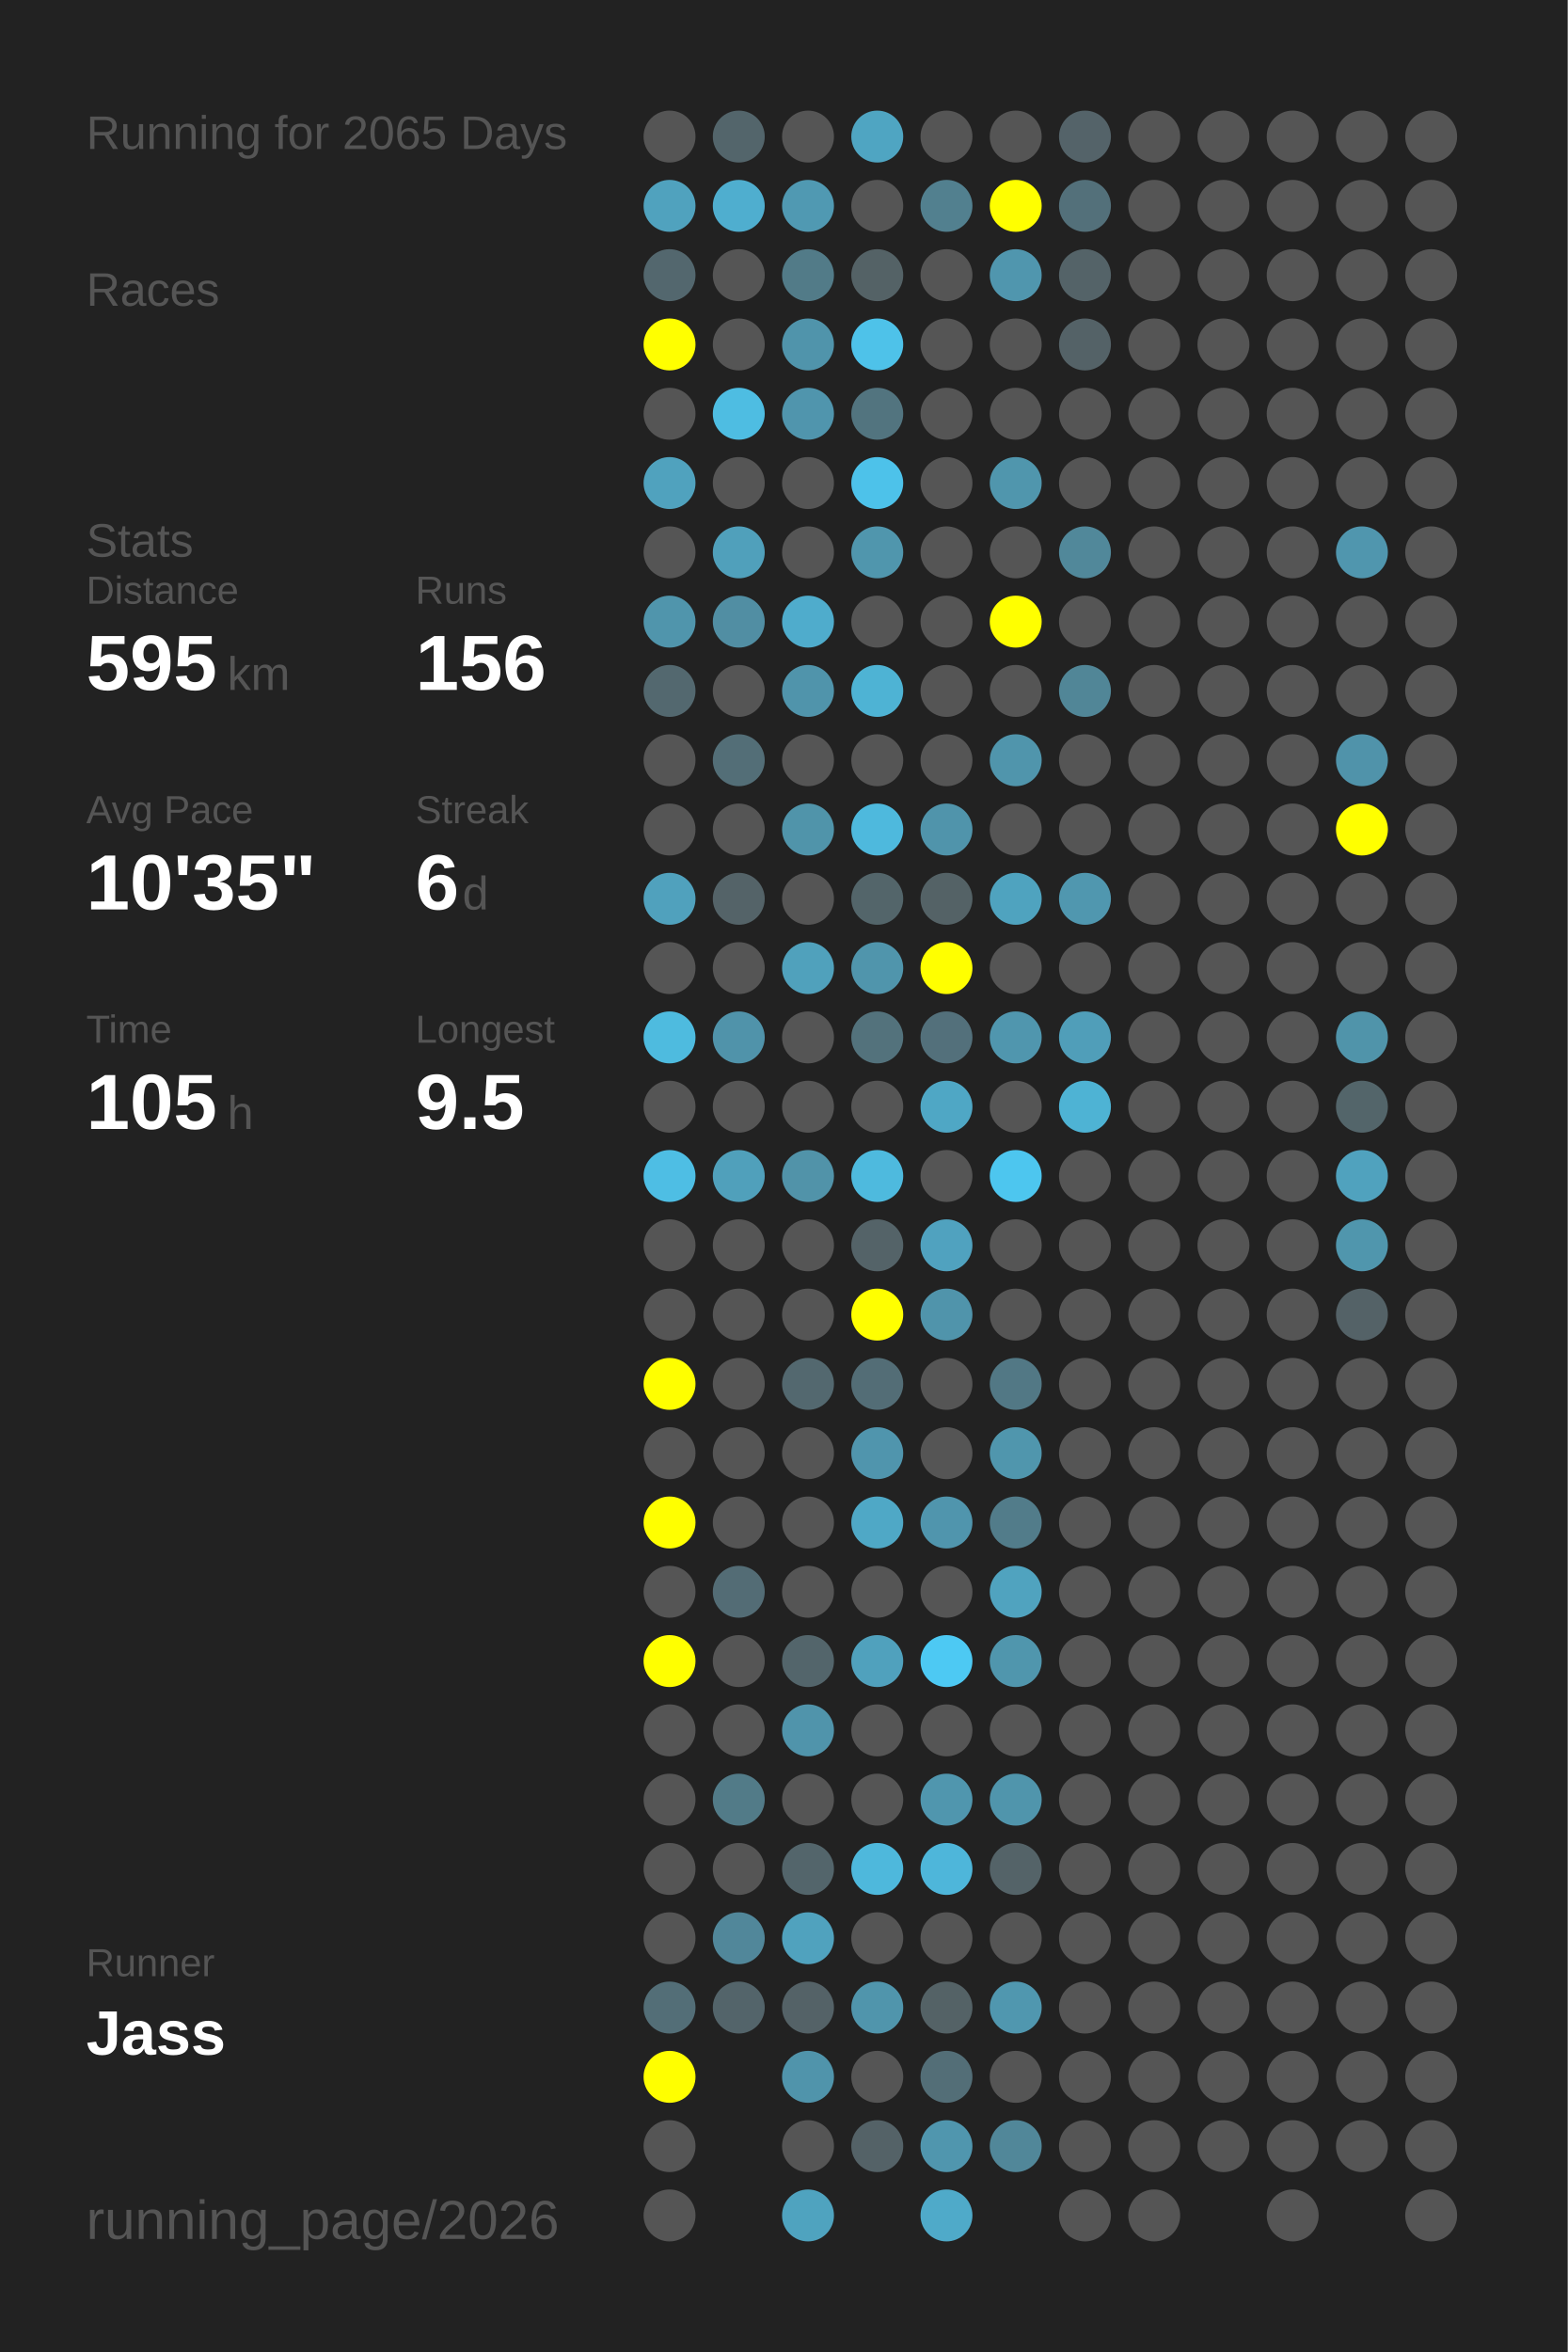
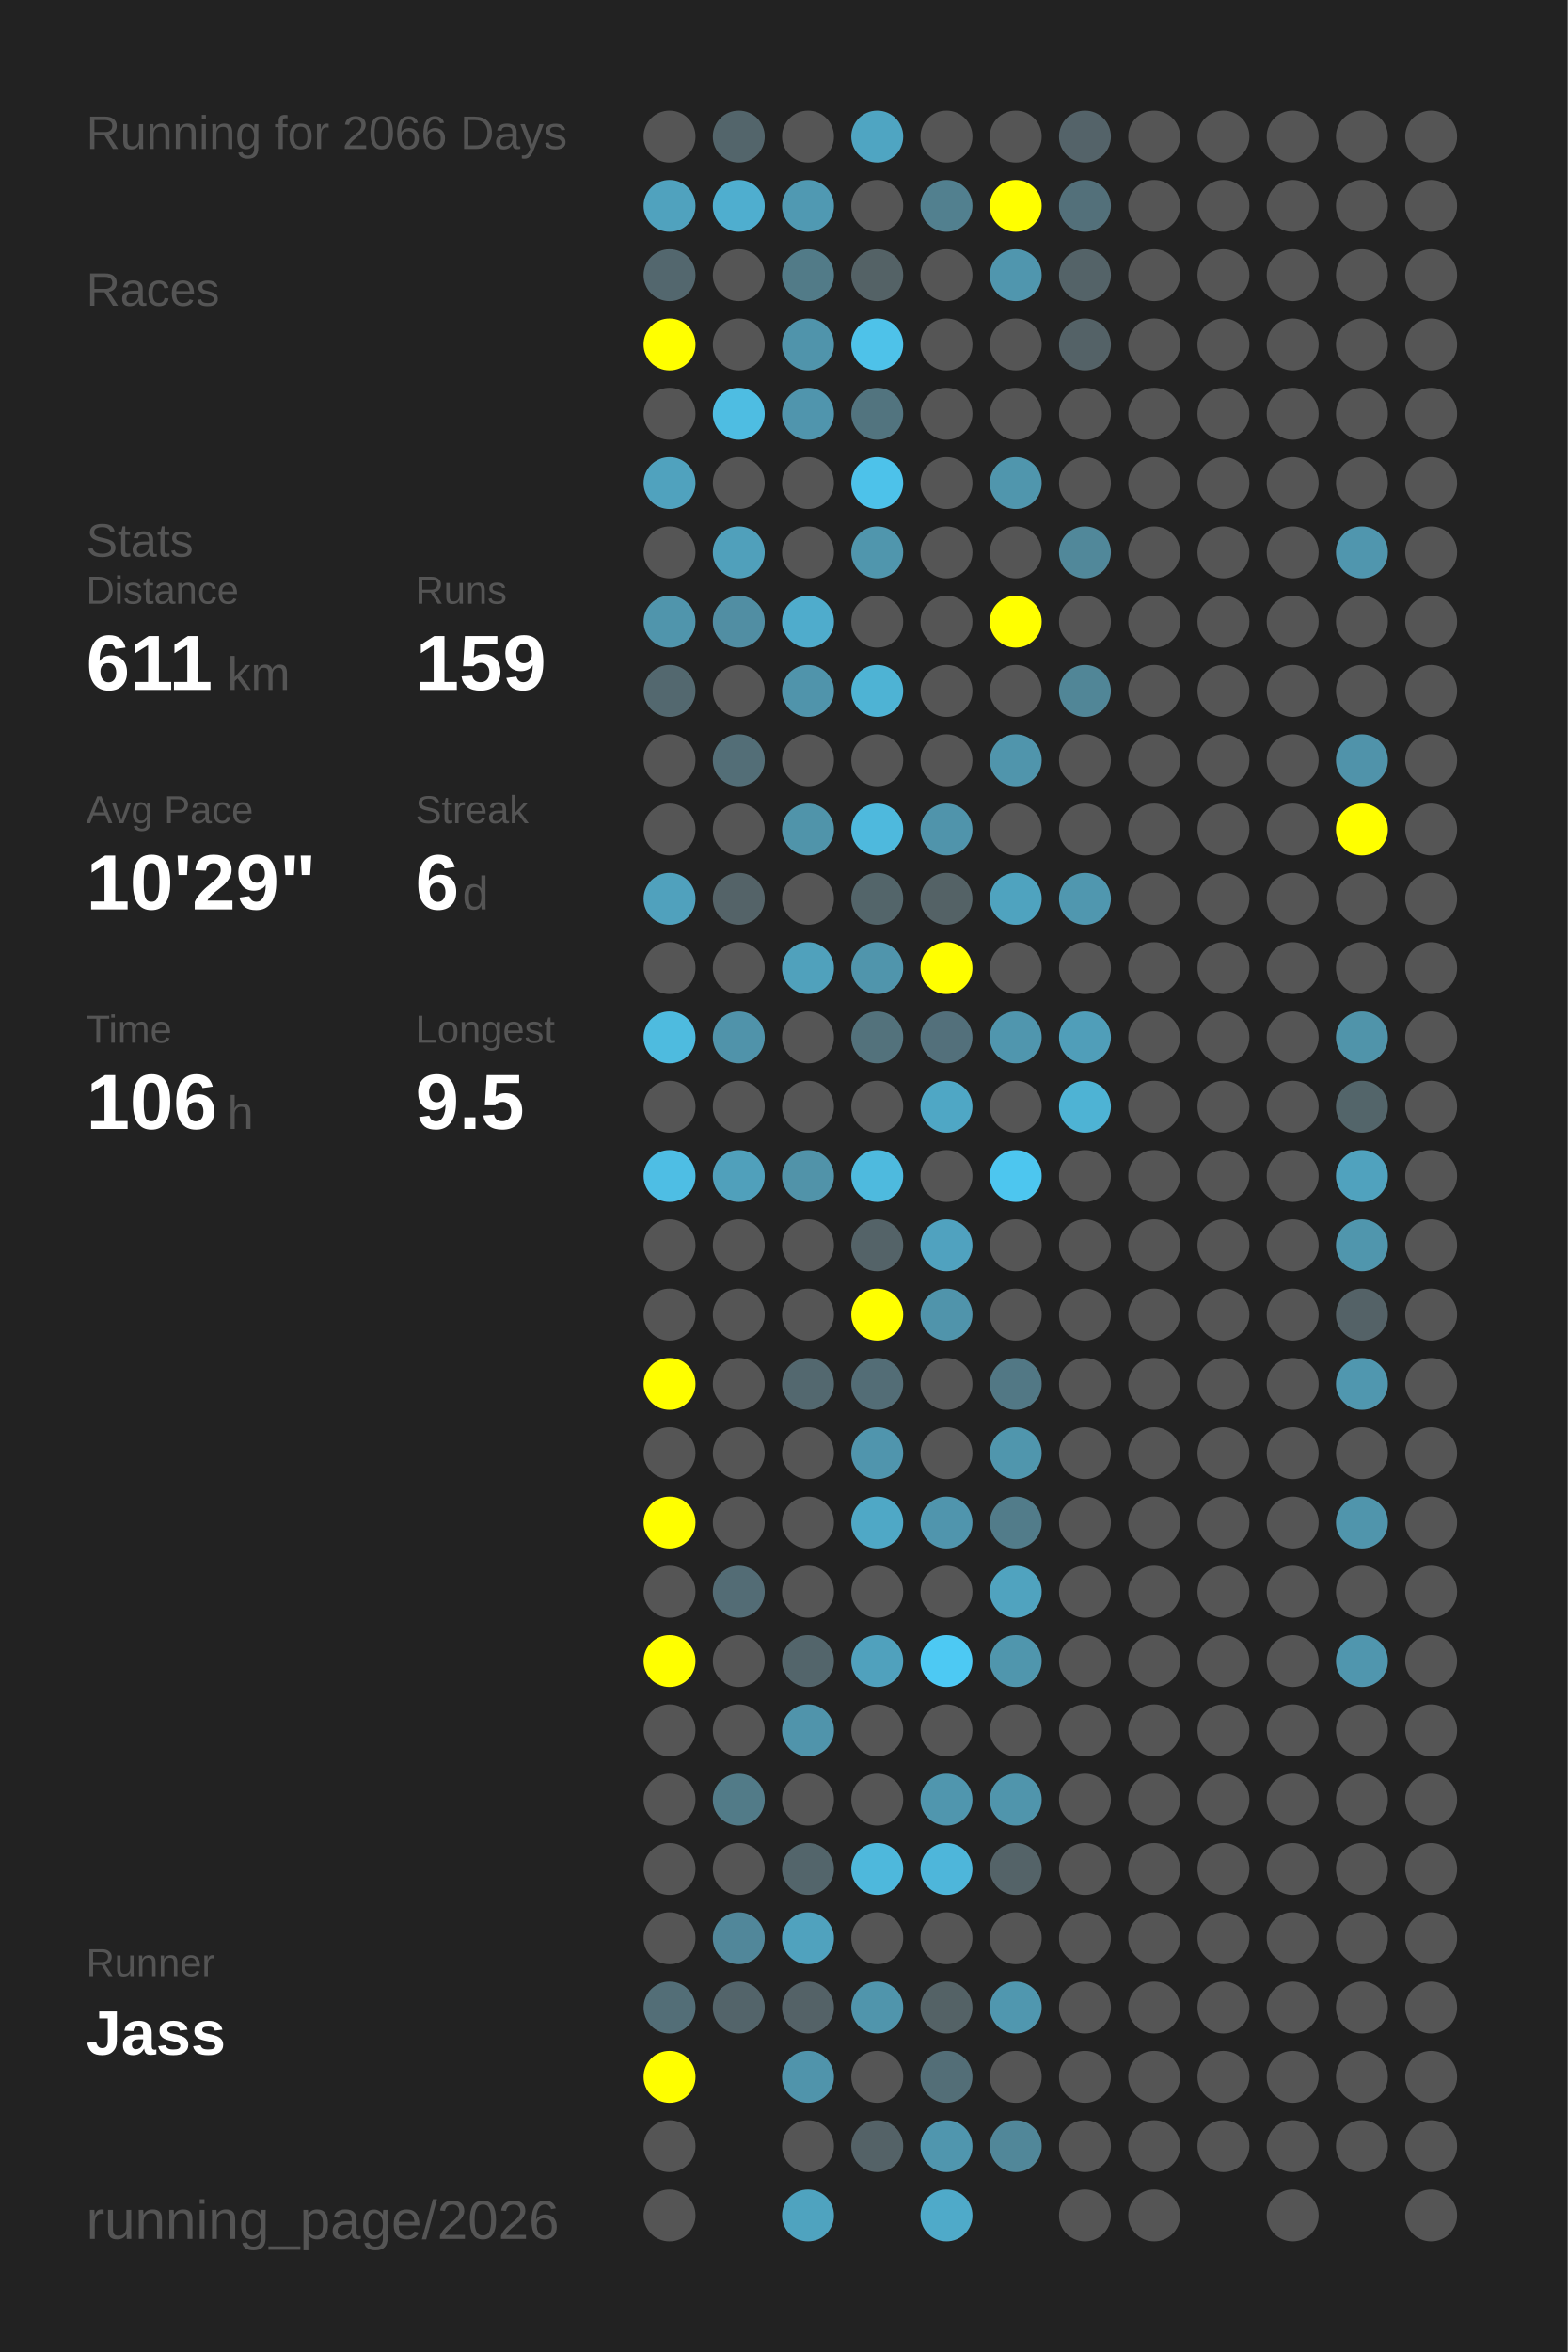
<svg xmlns="http://www.w3.org/2000/svg" baseProfile="full" height="300mm" version="1.1" viewBox="0,0,200,300" width="200mm">
  <defs />
  <rect fill="#222222" height="300" width="200" x="0" y="0" />
-   <text fill="#555555" style="font-size:6px; font-family:Arial;" x="11" y="19">Running for 2065 Days</text>
+   <text fill="#555555" style="font-size:6px; font-family:Arial;" x="11" y="19">Running for 2066 Days</text>
  <text fill="#555555" style="font-size:6px; font-family:Arial;" x="11" y="39">Races</text>
  <text fill="#555555" style="font-size:6px; font-family:Arial;" x="11" y="71">Stats</text>
  <text fill="#555555" style="font-size:5px; font-family:Arial;" x="11" y="77">Distance</text>
-   <text fill="#FFFFFF" style="font-size:10px; font-family:Arial; font-weight:bold;" x="11" y="88">595</text>
+   <text fill="#FFFFFF" style="font-size:10px; font-family:Arial; font-weight:bold;" x="11" y="88">611</text>
  <text fill="#555555" style="font-size:6px; font-family:Arial;" x="29" y="88">km</text>
  <text fill="#555555" style="font-size:5px; font-family:Arial;" x="53" y="77">Runs</text>
-   <text fill="#FFFFFF" style="font-size:10px; font-family:Arial; font-weight:bold;" x="53" y="88">156</text>
+   <text fill="#FFFFFF" style="font-size:10px; font-family:Arial; font-weight:bold;" x="53" y="88">159</text>
  <text fill="#555555" style="font-size:5px; font-family:Arial;" x="11" y="105">Avg Pace</text>
-   <text fill="#FFFFFF" style="font-size:10px; font-family:Arial; font-weight:bold;" x="11" y="116">10'35"</text>
+   <text fill="#FFFFFF" style="font-size:10px; font-family:Arial; font-weight:bold;" x="11" y="116">10'29"</text>
  <text fill="#555555" style="font-size:5px; font-family:Arial;" x="53" y="105">Streak</text>
  <text fill="#FFFFFF" style="font-size:10px; font-family:Arial; font-weight:bold;" x="53" y="116">6</text>
  <text fill="#555555" style="font-size:6px; font-family:Arial;" x="59" y="116">d</text>
  <text fill="#555555" style="font-size:5px; font-family:Arial;" x="11" y="133">Time</text>
-   <text fill="#FFFFFF" style="font-size:10px; font-family:Arial; font-weight:bold;" x="11" y="144">105</text>
+   <text fill="#FFFFFF" style="font-size:10px; font-family:Arial; font-weight:bold;" x="11" y="144">106</text>
  <text fill="#555555" style="font-size:6px; font-family:Arial;" x="29" y="144">h</text>
  <text fill="#555555" style="font-size:5px; font-family:Arial;" x="53" y="133">Longest</text>
  <text fill="#FFFFFF" style="font-size:10px; font-family:Arial; font-weight:bold;" x="53" y="144">9.5</text>
  <text fill="#555555" style="font-size:5px; font-family:Arial;" x="11" y="252.065">Runner</text>
  <text fill="#FFFFFF" style="font-size:8px; font-family:Arial; font-weight:bold;" x="11" y="262.065">Jass</text>
  <text fill="#555555" style="font-size:7px; font-family:Arial;" x="11" y="285.581">running_page/2026</text>
  <circle cx="85.417" cy="17.419" fill="#555555" r="3.312" />
  <circle cx="85.417" cy="26.258" fill="#50a2be" r="3.312" />
  <circle cx="85.417" cy="35.097" fill="#53676e" r="3.312" />
  <circle cx="85.417" cy="43.935" fill="#FFFF00" r="3.312" />
  <circle cx="85.417" cy="52.774" fill="#555555" r="3.312" />
  <circle cx="85.417" cy="61.613" fill="#50a2be" r="3.312" />
  <circle cx="85.417" cy="70.452" fill="#555555" r="3.312" />
  <circle cx="85.417" cy="79.29" fill="#5095ac" r="3.312" />
  <circle cx="85.417" cy="88.129" fill="#53686f" r="3.312" />
  <circle cx="85.417" cy="96.968" fill="#555555" r="3.312" />
  <circle cx="85.417" cy="105.806" fill="#555555" r="3.312" />
  <circle cx="85.417" cy="114.645" fill="#50a1bd" r="3.312" />
  <circle cx="85.417" cy="123.484" fill="#555555" r="3.312" />
  <circle cx="85.417" cy="132.323" fill="#4ebbdf" r="3.312" />
  <circle cx="85.417" cy="141.161" fill="#555555" r="3.312" />
  <circle cx="85.417" cy="150" fill="#4ebee4" r="3.312" />
  <circle cx="85.417" cy="158.839" fill="#555555" r="3.312" />
  <circle cx="85.417" cy="167.677" fill="#555555" r="3.312" />
  <circle cx="85.417" cy="176.516" fill="#FFFF00" r="3.312" />
  <circle cx="85.417" cy="185.355" fill="#555555" r="3.312" />
  <circle cx="85.417" cy="194.194" fill="#FFFF00" r="3.312" />
  <circle cx="85.417" cy="203.032" fill="#555555" r="3.312" />
  <circle cx="85.417" cy="211.871" fill="#FFFF00" r="3.312" />
  <circle cx="85.417" cy="220.71" fill="#555555" r="3.312" />
  <circle cx="85.417" cy="229.548" fill="#555555" r="3.312" />
  <circle cx="85.417" cy="238.387" fill="#555555" r="3.312" />
  <circle cx="85.417" cy="247.226" fill="#555555" r="3.312" />
  <circle cx="85.417" cy="256.065" fill="#536e77" r="3.312" />
  <circle cx="85.417" cy="264.903" fill="#FFFF00" r="3.312" />
  <circle cx="85.417" cy="273.742" fill="#555555" r="3.312" />
  <circle cx="85.417" cy="282.581" fill="#555555" r="3.312" />
  <circle cx="94.25" cy="17.419" fill="#53656b" r="3.312" />
  <circle cx="94.25" cy="26.258" fill="#4faecf" r="3.312" />
  <circle cx="94.25" cy="35.097" fill="#555555" r="3.312" />
  <circle cx="94.25" cy="43.935" fill="#555555" r="3.312" />
  <circle cx="94.25" cy="52.774" fill="#4ebde2" r="3.312" />
  <circle cx="94.25" cy="61.613" fill="#555555" r="3.312" />
  <circle cx="94.25" cy="70.452" fill="#50a0bb" r="3.312" />
  <circle cx="94.25" cy="79.29" fill="#518ea3" r="3.312" />
  <circle cx="94.25" cy="88.129" fill="#555555" r="3.312" />
  <circle cx="94.25" cy="96.968" fill="#536e77" r="3.312" />
  <circle cx="94.25" cy="105.806" fill="#555555" r="3.312" />
  <circle cx="94.25" cy="114.645" fill="#546368" r="3.312" />
  <circle cx="94.25" cy="123.484" fill="#555555" r="3.312" />
  <circle cx="94.25" cy="132.323" fill="#5093aa" r="3.312" />
  <circle cx="94.25" cy="141.161" fill="#555555" r="3.312" />
  <circle cx="94.25" cy="150" fill="#50a0bb" r="3.312" />
  <circle cx="94.25" cy="158.839" fill="#555555" r="3.312" />
  <circle cx="94.25" cy="167.677" fill="#555555" r="3.312" />
  <circle cx="94.25" cy="176.516" fill="#555555" r="3.312" />
  <circle cx="94.25" cy="185.355" fill="#555555" r="3.312" />
  <circle cx="94.25" cy="194.194" fill="#555555" r="3.312" />
  <circle cx="94.25" cy="203.032" fill="#536c75" r="3.312" />
  <circle cx="94.25" cy="211.871" fill="#555555" r="3.312" />
  <circle cx="94.25" cy="220.71" fill="#555555" r="3.312" />
  <circle cx="94.25" cy="229.548" fill="#527b88" r="3.312" />
  <circle cx="94.25" cy="238.387" fill="#555555" r="3.312" />
  <circle cx="94.25" cy="247.226" fill="#51879a" r="3.312" />
  <circle cx="94.25" cy="256.065" fill="#53646a" r="3.312" />
  <circle cx="103.083" cy="17.419" fill="#555555" r="3.312" />
  <circle cx="103.083" cy="26.258" fill="#5099b2" r="3.312" />
  <circle cx="103.083" cy="35.097" fill="#527b88" r="3.312" />
  <circle cx="103.083" cy="43.935" fill="#5094ab" r="3.312" />
  <circle cx="103.083" cy="52.774" fill="#5095ad" r="3.312" />
  <circle cx="103.083" cy="61.613" fill="#555555" r="3.312" />
  <circle cx="103.083" cy="70.452" fill="#555555" r="3.312" />
  <circle cx="103.083" cy="79.29" fill="#4faccc" r="3.312" />
  <circle cx="103.083" cy="88.129" fill="#5094ab" r="3.312" />
  <circle cx="103.083" cy="96.968" fill="#555555" r="3.312" />
  <circle cx="103.083" cy="105.806" fill="#5094aa" r="3.312" />
  <circle cx="103.083" cy="114.645" fill="#555555" r="3.312" />
  <circle cx="103.083" cy="123.484" fill="#50a1bc" r="3.312" />
  <circle cx="103.083" cy="132.323" fill="#555555" r="3.312" />
  <circle cx="103.083" cy="141.161" fill="#555555" r="3.312" />
  <circle cx="103.083" cy="150" fill="#5193a9" r="3.312" />
  <circle cx="103.083" cy="158.839" fill="#555555" r="3.312" />
  <circle cx="103.083" cy="167.677" fill="#555555" r="3.312" />
  <circle cx="103.083" cy="176.516" fill="#53686f" r="3.312" />
  <circle cx="103.083" cy="185.355" fill="#555555" r="3.312" />
  <circle cx="103.083" cy="194.194" fill="#555555" r="3.312" />
  <circle cx="103.083" cy="203.032" fill="#555555" r="3.312" />
  <circle cx="103.083" cy="211.871" fill="#53656b" r="3.312" />
  <circle cx="103.083" cy="220.71" fill="#5094ab" r="3.312" />
  <circle cx="103.083" cy="229.548" fill="#555555" r="3.312" />
  <circle cx="103.083" cy="238.387" fill="#53656b" r="3.312" />
  <circle cx="103.083" cy="247.226" fill="#50a2be" r="3.312" />
  <circle cx="103.083" cy="256.065" fill="#546267" r="3.312" />
  <circle cx="103.083" cy="264.903" fill="#5094ab" r="3.312" />
  <circle cx="103.083" cy="273.742" fill="#555555" r="3.312" />
  <circle cx="103.083" cy="282.581" fill="#4fa3bf" r="3.312" />
  <circle cx="111.917" cy="17.419" fill="#4fa5c2" r="3.312" />
  <circle cx="111.917" cy="26.258" fill="#555555" r="3.312" />
  <circle cx="111.917" cy="35.097" fill="#546266" r="3.312" />
  <circle cx="111.917" cy="43.935" fill="#4ec2e9" r="3.312" />
  <circle cx="111.917" cy="52.774" fill="#52747f" r="3.312" />
  <circle cx="111.917" cy="61.613" fill="#4dc2ea" r="3.312" />
  <circle cx="111.917" cy="70.452" fill="#5096ad" r="3.312" />
  <circle cx="111.917" cy="79.29" fill="#555555" r="3.312" />
  <circle cx="111.917" cy="88.129" fill="#4eb3d4" r="3.312" />
  <circle cx="111.917" cy="96.968" fill="#555555" r="3.312" />
  <circle cx="111.917" cy="105.806" fill="#4eb9dd" r="3.312" />
  <circle cx="111.917" cy="114.645" fill="#53656a" r="3.312" />
  <circle cx="111.917" cy="123.484" fill="#5095ac" r="3.312" />
  <circle cx="111.917" cy="132.323" fill="#53727c" r="3.312" />
  <circle cx="111.917" cy="141.161" fill="#555555" r="3.312" />
  <circle cx="111.917" cy="150" fill="#4ebade" r="3.312" />
  <circle cx="111.917" cy="158.839" fill="#546368" r="3.312" />
  <circle cx="111.917" cy="167.677" fill="#FFFF00" r="3.312" />
  <circle cx="111.917" cy="176.516" fill="#536d76" r="3.312" />
  <circle cx="111.917" cy="185.355" fill="#5095ad" r="3.312" />
  <circle cx="111.917" cy="194.194" fill="#4fa8c6" r="3.312" />
  <circle cx="111.917" cy="203.032" fill="#555555" r="3.312" />
  <circle cx="111.917" cy="211.871" fill="#50a1bd" r="3.312" />
  <circle cx="111.917" cy="220.71" fill="#555555" r="3.312" />
  <circle cx="111.917" cy="229.548" fill="#555555" r="3.312" />
  <circle cx="111.917" cy="238.387" fill="#4eb8dc" r="3.312" />
  <circle cx="111.917" cy="247.226" fill="#555555" r="3.312" />
  <circle cx="111.917" cy="256.065" fill="#5095ac" r="3.312" />
  <circle cx="111.917" cy="264.903" fill="#555555" r="3.312" />
  <circle cx="111.917" cy="273.742" fill="#546267" r="3.312" />
  <circle cx="120.75" cy="17.419" fill="#555555" r="3.312" />
  <circle cx="120.75" cy="26.258" fill="#52808f" r="3.312" />
  <circle cx="120.75" cy="35.097" fill="#555555" r="3.312" />
  <circle cx="120.75" cy="43.935" fill="#555555" r="3.312" />
  <circle cx="120.75" cy="52.774" fill="#555555" r="3.312" />
  <circle cx="120.75" cy="61.613" fill="#555555" r="3.312" />
  <circle cx="120.75" cy="70.452" fill="#555555" r="3.312" />
  <circle cx="120.75" cy="79.29" fill="#555555" r="3.312" />
  <circle cx="120.75" cy="88.129" fill="#555555" r="3.312" />
  <circle cx="120.75" cy="96.968" fill="#555555" r="3.312" />
  <circle cx="120.75" cy="105.806" fill="#5094ab" r="3.312" />
  <circle cx="120.75" cy="114.645" fill="#546266" r="3.312" />
  <circle cx="120.75" cy="123.484" fill="#FFFF00" r="3.312" />
  <circle cx="120.75" cy="132.323" fill="#53707b" r="3.312" />
  <circle cx="120.75" cy="141.161" fill="#4fa7c5" r="3.312" />
  <circle cx="120.75" cy="150" fill="#555555" r="3.312" />
  <circle cx="120.75" cy="158.839" fill="#50a2bf" r="3.312" />
  <circle cx="120.75" cy="167.677" fill="#5094ab" r="3.312" />
  <circle cx="120.75" cy="176.516" fill="#555555" r="3.312" />
  <circle cx="120.75" cy="185.355" fill="#555555" r="3.312" />
  <circle cx="120.75" cy="194.194" fill="#5095ad" r="3.312" />
  <circle cx="120.75" cy="203.032" fill="#555555" r="3.312" />
  <circle cx="120.75" cy="211.871" fill="#4dc9f3" r="3.312" />
  <circle cx="120.75" cy="220.71" fill="#555555" r="3.312" />
  <circle cx="120.75" cy="229.548" fill="#5096ae" r="3.312" />
  <circle cx="120.75" cy="238.387" fill="#4eb6da" r="3.312" />
  <circle cx="120.75" cy="247.226" fill="#555555" r="3.312" />
  <circle cx="120.75" cy="256.065" fill="#546266" r="3.312" />
  <circle cx="120.75" cy="264.903" fill="#536e77" r="3.312" />
  <circle cx="120.75" cy="273.742" fill="#5096ae" r="3.312" />
  <circle cx="120.75" cy="282.581" fill="#4faac9" r="3.312" />
  <circle cx="129.583" cy="17.419" fill="#555555" r="3.312" />
  <circle cx="129.583" cy="26.258" fill="#FFFF00" r="3.312" />
  <circle cx="129.583" cy="35.097" fill="#5096ae" r="3.312" />
  <circle cx="129.583" cy="43.935" fill="#555555" r="3.312" />
  <circle cx="129.583" cy="52.774" fill="#555555" r="3.312" />
  <circle cx="129.583" cy="61.613" fill="#5096ad" r="3.312" />
  <circle cx="129.583" cy="70.452" fill="#555555" r="3.312" />
  <circle cx="129.583" cy="79.29" fill="#FFFF00" r="3.312" />
  <circle cx="129.583" cy="88.129" fill="#555555" r="3.312" />
  <circle cx="129.583" cy="96.968" fill="#5095ac" r="3.312" />
  <circle cx="129.583" cy="105.806" fill="#555555" r="3.312" />
  <circle cx="129.583" cy="114.645" fill="#4fa3bf" r="3.312" />
  <circle cx="129.583" cy="123.484" fill="#555555" r="3.312" />
  <circle cx="129.583" cy="132.323" fill="#5096ae" r="3.312" />
  <circle cx="129.583" cy="141.161" fill="#555555" r="3.312" />
  <circle cx="129.583" cy="150" fill="#4dc6ef" r="3.312" />
  <circle cx="129.583" cy="158.839" fill="#555555" r="3.312" />
  <circle cx="129.583" cy="167.677" fill="#555555" r="3.312" />
  <circle cx="129.583" cy="176.516" fill="#527885" r="3.312" />
  <circle cx="129.583" cy="185.355" fill="#5096ad" r="3.312" />
  <circle cx="129.583" cy="194.194" fill="#527c8a" r="3.312" />
  <circle cx="129.583" cy="203.032" fill="#50a3bf" r="3.312" />
  <circle cx="129.583" cy="211.871" fill="#5096ad" r="3.312" />
  <circle cx="129.583" cy="220.71" fill="#555555" r="3.312" />
  <circle cx="129.583" cy="229.548" fill="#5095ac" r="3.312" />
  <circle cx="129.583" cy="238.387" fill="#546368" r="3.312" />
  <circle cx="129.583" cy="247.226" fill="#555555" r="3.312" />
  <circle cx="129.583" cy="256.065" fill="#5097af" r="3.312" />
  <circle cx="129.583" cy="264.903" fill="#555555" r="3.312" />
  <circle cx="129.583" cy="273.742" fill="#518799" r="3.312" />
  <circle cx="138.417" cy="17.419" fill="#546369" r="3.312" />
  <circle cx="138.417" cy="26.258" fill="#53707a" r="3.312" />
  <circle cx="138.417" cy="35.097" fill="#546368" r="3.312" />
  <circle cx="138.417" cy="43.935" fill="#546267" r="3.312" />
  <circle cx="138.417" cy="52.774" fill="#555555" r="3.312" />
  <circle cx="138.417" cy="61.613" fill="#555555" r="3.312" />
  <circle cx="138.417" cy="70.452" fill="#51889a" r="3.312" />
  <circle cx="138.417" cy="79.29" fill="#555555" r="3.312" />
  <circle cx="138.417" cy="88.129" fill="#518697" r="3.312" />
  <circle cx="138.417" cy="96.968" fill="#555555" r="3.312" />
  <circle cx="138.417" cy="105.806" fill="#555555" r="3.312" />
  <circle cx="138.417" cy="114.645" fill="#5097af" r="3.312" />
  <circle cx="138.417" cy="123.484" fill="#555555" r="3.312" />
  <circle cx="138.417" cy="132.323" fill="#509eb9" r="3.312" />
  <circle cx="138.417" cy="141.161" fill="#4eb3d4" r="3.312" />
  <circle cx="138.417" cy="150" fill="#555555" r="3.312" />
  <circle cx="138.417" cy="158.839" fill="#555555" r="3.312" />
  <circle cx="138.417" cy="167.677" fill="#555555" r="3.312" />
  <circle cx="138.417" cy="176.516" fill="#555555" r="3.312" />
  <circle cx="138.417" cy="185.355" fill="#555555" r="3.312" />
  <circle cx="138.417" cy="194.194" fill="#555555" r="3.312" />
  <circle cx="138.417" cy="203.032" fill="#555555" r="3.312" />
  <circle cx="138.417" cy="211.871" fill="#555555" r="3.312" />
  <circle cx="138.417" cy="220.71" fill="#555555" r="3.312" />
  <circle cx="138.417" cy="229.548" fill="#555555" r="3.312" />
  <circle cx="138.417" cy="238.387" fill="#555555" r="3.312" />
  <circle cx="138.417" cy="247.226" fill="#555555" r="3.312" />
  <circle cx="138.417" cy="256.065" fill="#555555" r="3.312" />
  <circle cx="138.417" cy="264.903" fill="#555555" r="3.312" />
  <circle cx="138.417" cy="273.742" fill="#555555" r="3.312" />
  <circle cx="138.417" cy="282.581" fill="#555555" r="3.312" />
  <circle cx="147.25" cy="17.419" fill="#555555" r="3.312" />
  <circle cx="147.25" cy="26.258" fill="#555555" r="3.312" />
  <circle cx="147.25" cy="35.097" fill="#555555" r="3.312" />
  <circle cx="147.25" cy="43.935" fill="#555555" r="3.312" />
  <circle cx="147.25" cy="52.774" fill="#555555" r="3.312" />
  <circle cx="147.25" cy="61.613" fill="#555555" r="3.312" />
  <circle cx="147.25" cy="70.452" fill="#555555" r="3.312" />
  <circle cx="147.25" cy="79.29" fill="#555555" r="3.312" />
  <circle cx="147.25" cy="88.129" fill="#555555" r="3.312" />
  <circle cx="147.25" cy="96.968" fill="#555555" r="3.312" />
  <circle cx="147.25" cy="105.806" fill="#555555" r="3.312" />
  <circle cx="147.25" cy="114.645" fill="#555555" r="3.312" />
  <circle cx="147.25" cy="123.484" fill="#555555" r="3.312" />
  <circle cx="147.25" cy="132.323" fill="#555555" r="3.312" />
  <circle cx="147.25" cy="141.161" fill="#555555" r="3.312" />
  <circle cx="147.25" cy="150" fill="#555555" r="3.312" />
  <circle cx="147.25" cy="158.839" fill="#555555" r="3.312" />
  <circle cx="147.25" cy="167.677" fill="#555555" r="3.312" />
  <circle cx="147.25" cy="176.516" fill="#555555" r="3.312" />
  <circle cx="147.25" cy="185.355" fill="#555555" r="3.312" />
  <circle cx="147.25" cy="194.194" fill="#555555" r="3.312" />
  <circle cx="147.25" cy="203.032" fill="#555555" r="3.312" />
  <circle cx="147.25" cy="211.871" fill="#555555" r="3.312" />
  <circle cx="147.25" cy="220.71" fill="#555555" r="3.312" />
  <circle cx="147.25" cy="229.548" fill="#555555" r="3.312" />
  <circle cx="147.25" cy="238.387" fill="#555555" r="3.312" />
  <circle cx="147.25" cy="247.226" fill="#555555" r="3.312" />
  <circle cx="147.25" cy="256.065" fill="#555555" r="3.312" />
  <circle cx="147.25" cy="264.903" fill="#555555" r="3.312" />
  <circle cx="147.25" cy="273.742" fill="#555555" r="3.312" />
  <circle cx="147.25" cy="282.581" fill="#555555" r="3.312" />
  <circle cx="156.083" cy="17.419" fill="#555555" r="3.312" />
  <circle cx="156.083" cy="26.258" fill="#555555" r="3.312" />
  <circle cx="156.083" cy="35.097" fill="#555555" r="3.312" />
  <circle cx="156.083" cy="43.935" fill="#555555" r="3.312" />
  <circle cx="156.083" cy="52.774" fill="#555555" r="3.312" />
  <circle cx="156.083" cy="61.613" fill="#555555" r="3.312" />
  <circle cx="156.083" cy="70.452" fill="#555555" r="3.312" />
  <circle cx="156.083" cy="79.29" fill="#555555" r="3.312" />
  <circle cx="156.083" cy="88.129" fill="#555555" r="3.312" />
  <circle cx="156.083" cy="96.968" fill="#555555" r="3.312" />
  <circle cx="156.083" cy="105.806" fill="#555555" r="3.312" />
  <circle cx="156.083" cy="114.645" fill="#555555" r="3.312" />
  <circle cx="156.083" cy="123.484" fill="#555555" r="3.312" />
  <circle cx="156.083" cy="132.323" fill="#555555" r="3.312" />
  <circle cx="156.083" cy="141.161" fill="#555555" r="3.312" />
  <circle cx="156.083" cy="150" fill="#555555" r="3.312" />
  <circle cx="156.083" cy="158.839" fill="#555555" r="3.312" />
  <circle cx="156.083" cy="167.677" fill="#555555" r="3.312" />
  <circle cx="156.083" cy="176.516" fill="#555555" r="3.312" />
  <circle cx="156.083" cy="185.355" fill="#555555" r="3.312" />
  <circle cx="156.083" cy="194.194" fill="#555555" r="3.312" />
  <circle cx="156.083" cy="203.032" fill="#555555" r="3.312" />
  <circle cx="156.083" cy="211.871" fill="#555555" r="3.312" />
  <circle cx="156.083" cy="220.71" fill="#555555" r="3.312" />
  <circle cx="156.083" cy="229.548" fill="#555555" r="3.312" />
  <circle cx="156.083" cy="238.387" fill="#555555" r="3.312" />
  <circle cx="156.083" cy="247.226" fill="#555555" r="3.312" />
  <circle cx="156.083" cy="256.065" fill="#555555" r="3.312" />
  <circle cx="156.083" cy="264.903" fill="#555555" r="3.312" />
  <circle cx="156.083" cy="273.742" fill="#555555" r="3.312" />
  <circle cx="164.917" cy="17.419" fill="#555555" r="3.312" />
  <circle cx="164.917" cy="26.258" fill="#555555" r="3.312" />
  <circle cx="164.917" cy="35.097" fill="#555555" r="3.312" />
  <circle cx="164.917" cy="43.935" fill="#555555" r="3.312" />
  <circle cx="164.917" cy="52.774" fill="#555555" r="3.312" />
  <circle cx="164.917" cy="61.613" fill="#555555" r="3.312" />
  <circle cx="164.917" cy="70.452" fill="#555555" r="3.312" />
  <circle cx="164.917" cy="79.29" fill="#555555" r="3.312" />
  <circle cx="164.917" cy="88.129" fill="#555555" r="3.312" />
  <circle cx="164.917" cy="96.968" fill="#555555" r="3.312" />
  <circle cx="164.917" cy="105.806" fill="#555555" r="3.312" />
  <circle cx="164.917" cy="114.645" fill="#555555" r="3.312" />
  <circle cx="164.917" cy="123.484" fill="#555555" r="3.312" />
  <circle cx="164.917" cy="132.323" fill="#555555" r="3.312" />
  <circle cx="164.917" cy="141.161" fill="#555555" r="3.312" />
  <circle cx="164.917" cy="150" fill="#555555" r="3.312" />
  <circle cx="164.917" cy="158.839" fill="#555555" r="3.312" />
  <circle cx="164.917" cy="167.677" fill="#555555" r="3.312" />
  <circle cx="164.917" cy="176.516" fill="#555555" r="3.312" />
  <circle cx="164.917" cy="185.355" fill="#555555" r="3.312" />
  <circle cx="164.917" cy="194.194" fill="#555555" r="3.312" />
  <circle cx="164.917" cy="203.032" fill="#555555" r="3.312" />
  <circle cx="164.917" cy="211.871" fill="#555555" r="3.312" />
  <circle cx="164.917" cy="220.71" fill="#555555" r="3.312" />
  <circle cx="164.917" cy="229.548" fill="#555555" r="3.312" />
  <circle cx="164.917" cy="238.387" fill="#555555" r="3.312" />
  <circle cx="164.917" cy="247.226" fill="#555555" r="3.312" />
  <circle cx="164.917" cy="256.065" fill="#555555" r="3.312" />
  <circle cx="164.917" cy="264.903" fill="#555555" r="3.312" />
  <circle cx="164.917" cy="273.742" fill="#555555" r="3.312" />
  <circle cx="164.917" cy="282.581" fill="#555555" r="3.312" />
  <circle cx="173.75" cy="17.419" fill="#555555" r="3.312" />
  <circle cx="173.75" cy="26.258" fill="#555555" r="3.312" />
  <circle cx="173.75" cy="35.097" fill="#555555" r="3.312" />
  <circle cx="173.75" cy="43.935" fill="#555555" r="3.312" />
  <circle cx="173.75" cy="52.774" fill="#555555" r="3.312" />
  <circle cx="173.75" cy="61.613" fill="#555555" r="3.312" />
  <circle cx="173.75" cy="70.452" fill="#5096ae" r="3.312" />
  <circle cx="173.75" cy="79.29" fill="#555555" r="3.312" />
  <circle cx="173.75" cy="88.129" fill="#555555" r="3.312" />
  <circle cx="173.75" cy="96.968" fill="#5093aa" r="3.312" />
  <circle cx="173.75" cy="105.806" fill="#FFFF00" r="3.312" />
  <circle cx="173.75" cy="114.645" fill="#555555" r="3.312" />
  <circle cx="173.75" cy="123.484" fill="#555555" r="3.312" />
  <circle cx="173.75" cy="132.323" fill="#5094aa" r="3.312" />
  <circle cx="173.75" cy="141.161" fill="#53656a" r="3.312" />
  <circle cx="173.75" cy="150" fill="#50a2be" r="3.312" />
  <circle cx="173.75" cy="158.839" fill="#5096ad" r="3.312" />
  <circle cx="173.75" cy="167.677" fill="#546267" r="3.312" />
-   <circle cx="173.75" cy="176.516" fill="#555555" r="3.312" />
+   <circle cx="173.75" cy="176.516" fill="#5097af" r="3.312" />
  <circle cx="173.75" cy="185.355" fill="#555555" r="3.312" />
-   <circle cx="173.75" cy="194.194" fill="#555555" r="3.312" />
+   <circle cx="173.75" cy="194.194" fill="#5095ac" r="3.312" />
  <circle cx="173.75" cy="203.032" fill="#555555" r="3.312" />
-   <circle cx="173.75" cy="211.871" fill="#555555" r="3.312" />
+   <circle cx="173.75" cy="211.871" fill="#5096ae" r="3.312" />
  <circle cx="173.75" cy="220.71" fill="#555555" r="3.312" />
  <circle cx="173.75" cy="229.548" fill="#555555" r="3.312" />
  <circle cx="173.75" cy="238.387" fill="#555555" r="3.312" />
  <circle cx="173.75" cy="247.226" fill="#555555" r="3.312" />
  <circle cx="173.75" cy="256.065" fill="#555555" r="3.312" />
  <circle cx="173.75" cy="264.903" fill="#555555" r="3.312" />
  <circle cx="173.75" cy="273.742" fill="#555555" r="3.312" />
  <circle cx="182.583" cy="17.419" fill="#555555" r="3.312" />
  <circle cx="182.583" cy="26.258" fill="#555555" r="3.312" />
  <circle cx="182.583" cy="35.097" fill="#555555" r="3.312" />
  <circle cx="182.583" cy="43.935" fill="#555555" r="3.312" />
  <circle cx="182.583" cy="52.774" fill="#555555" r="3.312" />
  <circle cx="182.583" cy="61.613" fill="#555555" r="3.312" />
  <circle cx="182.583" cy="70.452" fill="#555555" r="3.312" />
  <circle cx="182.583" cy="79.29" fill="#555555" r="3.312" />
  <circle cx="182.583" cy="88.129" fill="#555555" r="3.312" />
  <circle cx="182.583" cy="96.968" fill="#555555" r="3.312" />
  <circle cx="182.583" cy="105.806" fill="#555555" r="3.312" />
  <circle cx="182.583" cy="114.645" fill="#555555" r="3.312" />
  <circle cx="182.583" cy="123.484" fill="#555555" r="3.312" />
  <circle cx="182.583" cy="132.323" fill="#555555" r="3.312" />
  <circle cx="182.583" cy="141.161" fill="#555555" r="3.312" />
  <circle cx="182.583" cy="150" fill="#555555" r="3.312" />
  <circle cx="182.583" cy="158.839" fill="#555555" r="3.312" />
  <circle cx="182.583" cy="167.677" fill="#555555" r="3.312" />
  <circle cx="182.583" cy="176.516" fill="#555555" r="3.312" />
  <circle cx="182.583" cy="185.355" fill="#555555" r="3.312" />
  <circle cx="182.583" cy="194.194" fill="#555555" r="3.312" />
  <circle cx="182.583" cy="203.032" fill="#555555" r="3.312" />
  <circle cx="182.583" cy="211.871" fill="#555555" r="3.312" />
  <circle cx="182.583" cy="220.71" fill="#555555" r="3.312" />
  <circle cx="182.583" cy="229.548" fill="#555555" r="3.312" />
  <circle cx="182.583" cy="238.387" fill="#555555" r="3.312" />
  <circle cx="182.583" cy="247.226" fill="#555555" r="3.312" />
  <circle cx="182.583" cy="256.065" fill="#555555" r="3.312" />
  <circle cx="182.583" cy="264.903" fill="#555555" r="3.312" />
  <circle cx="182.583" cy="273.742" fill="#555555" r="3.312" />
  <circle cx="182.583" cy="282.581" fill="#555555" r="3.312" />
</svg>
